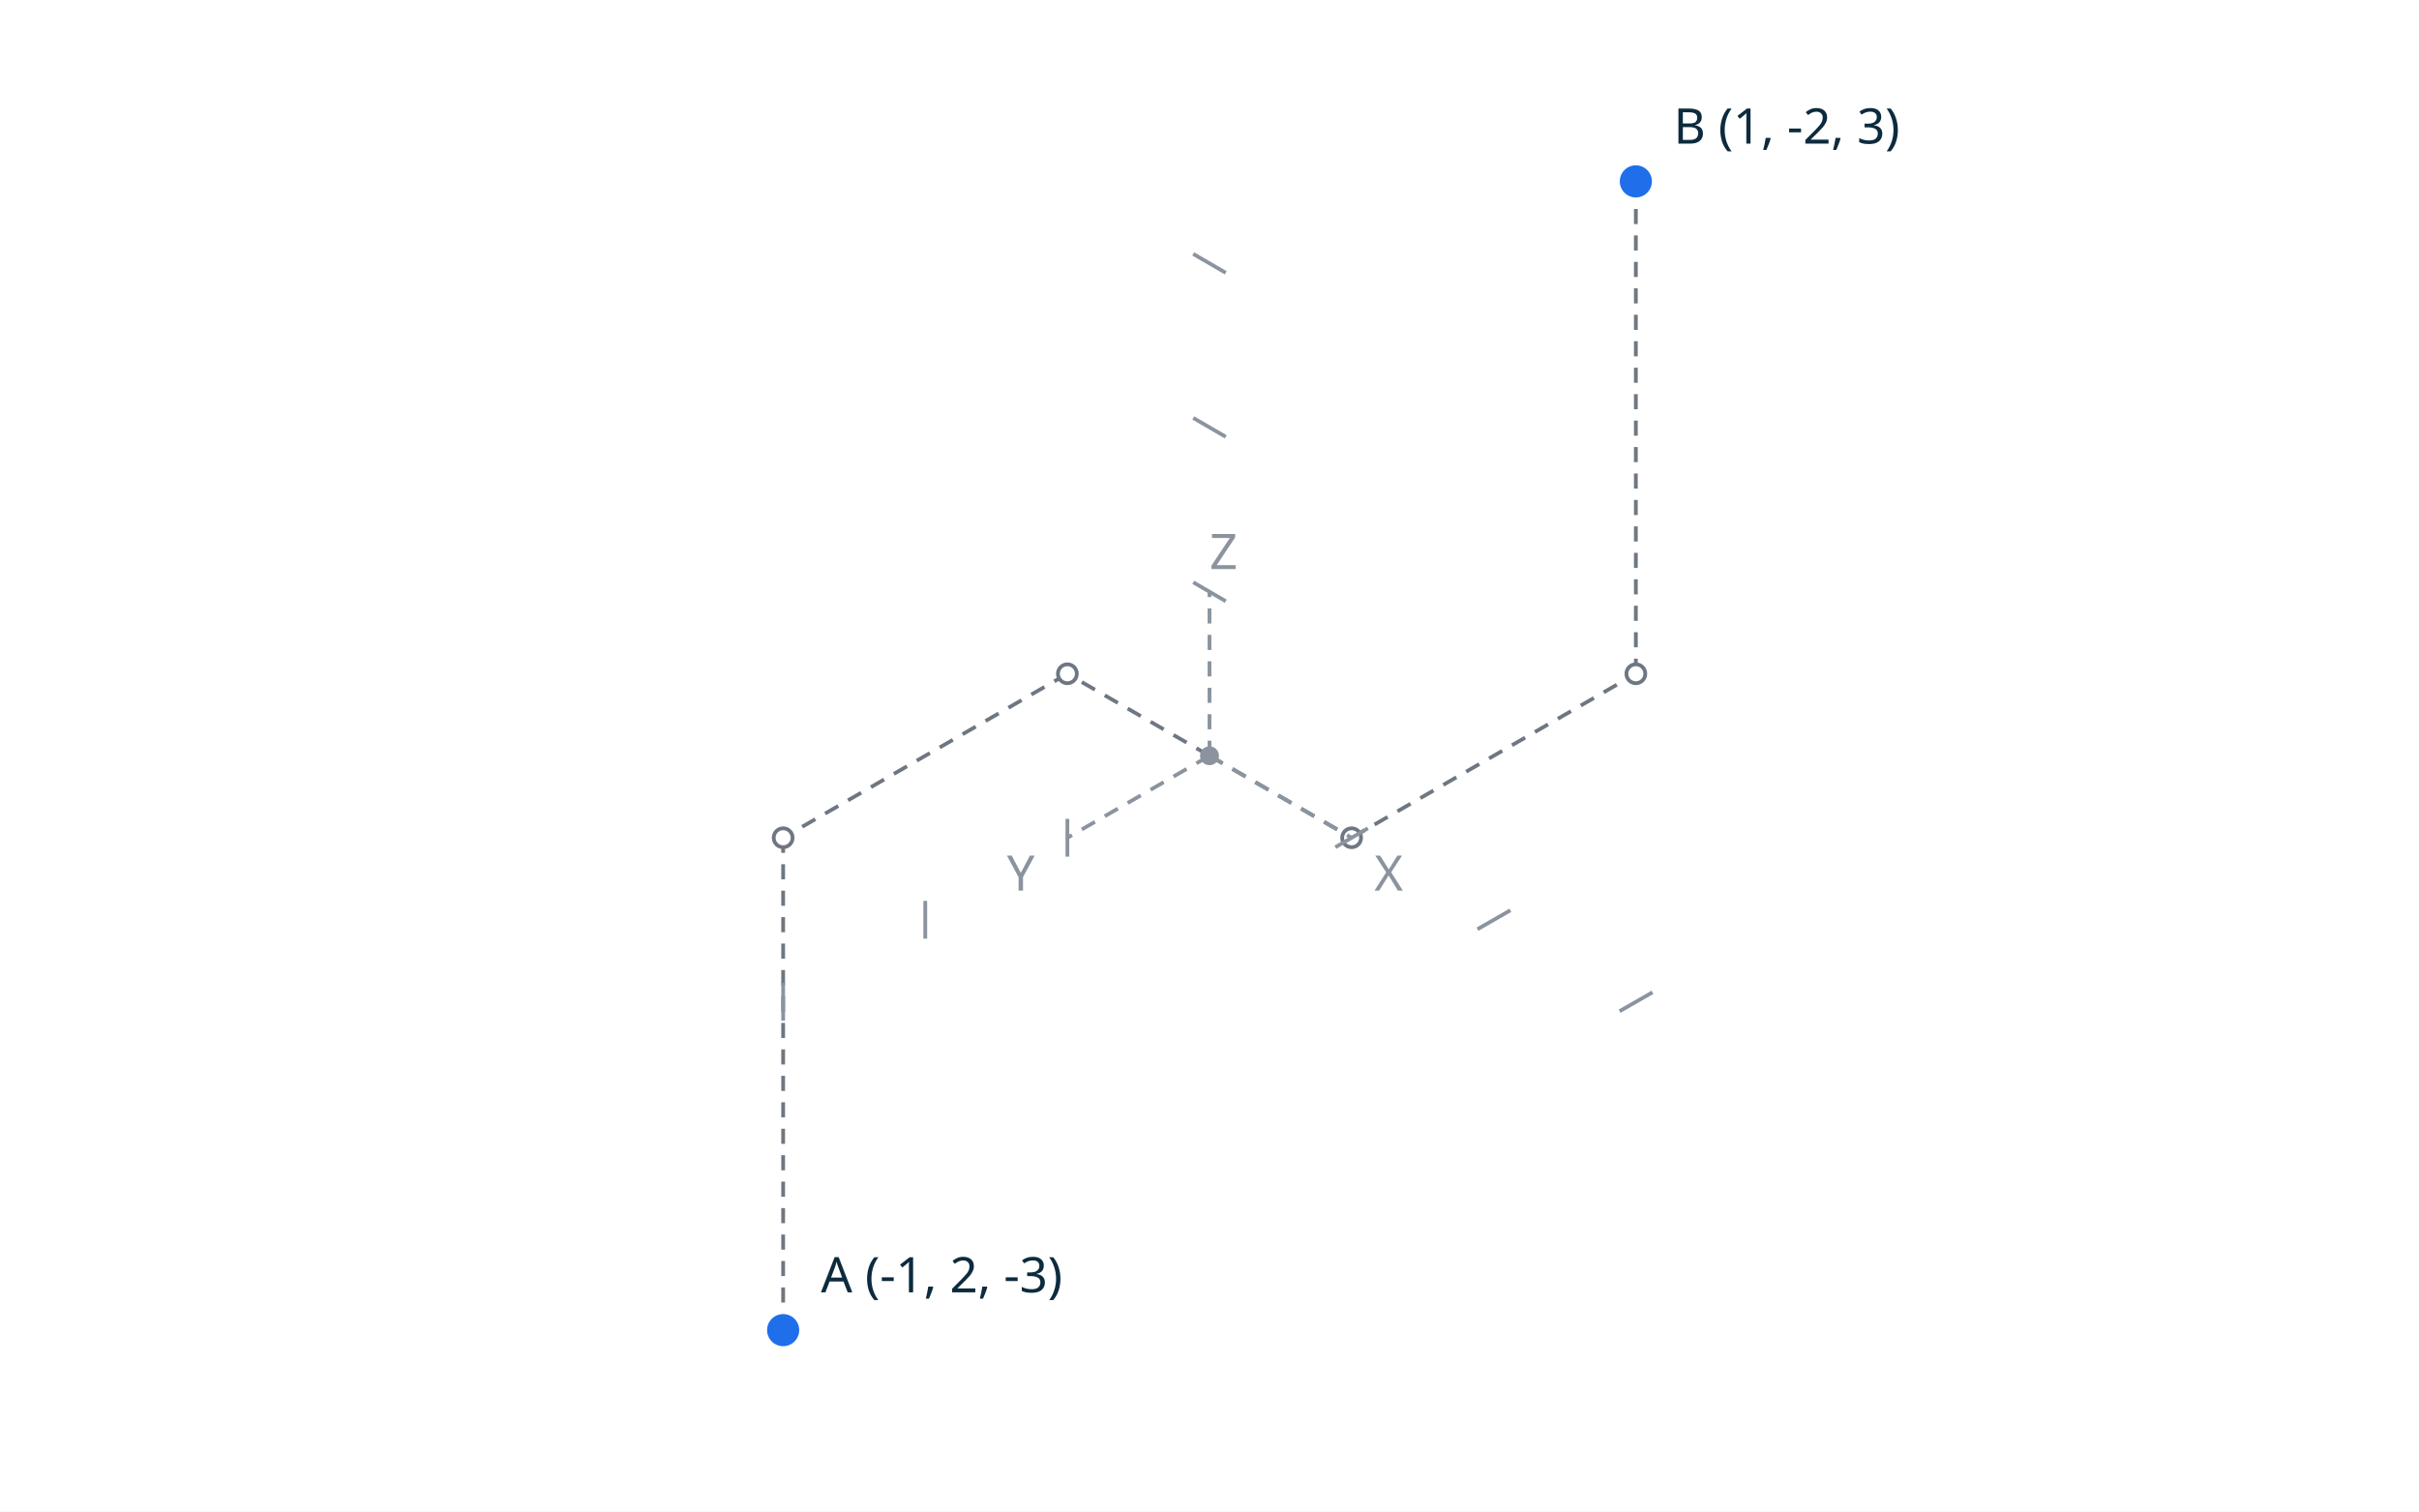
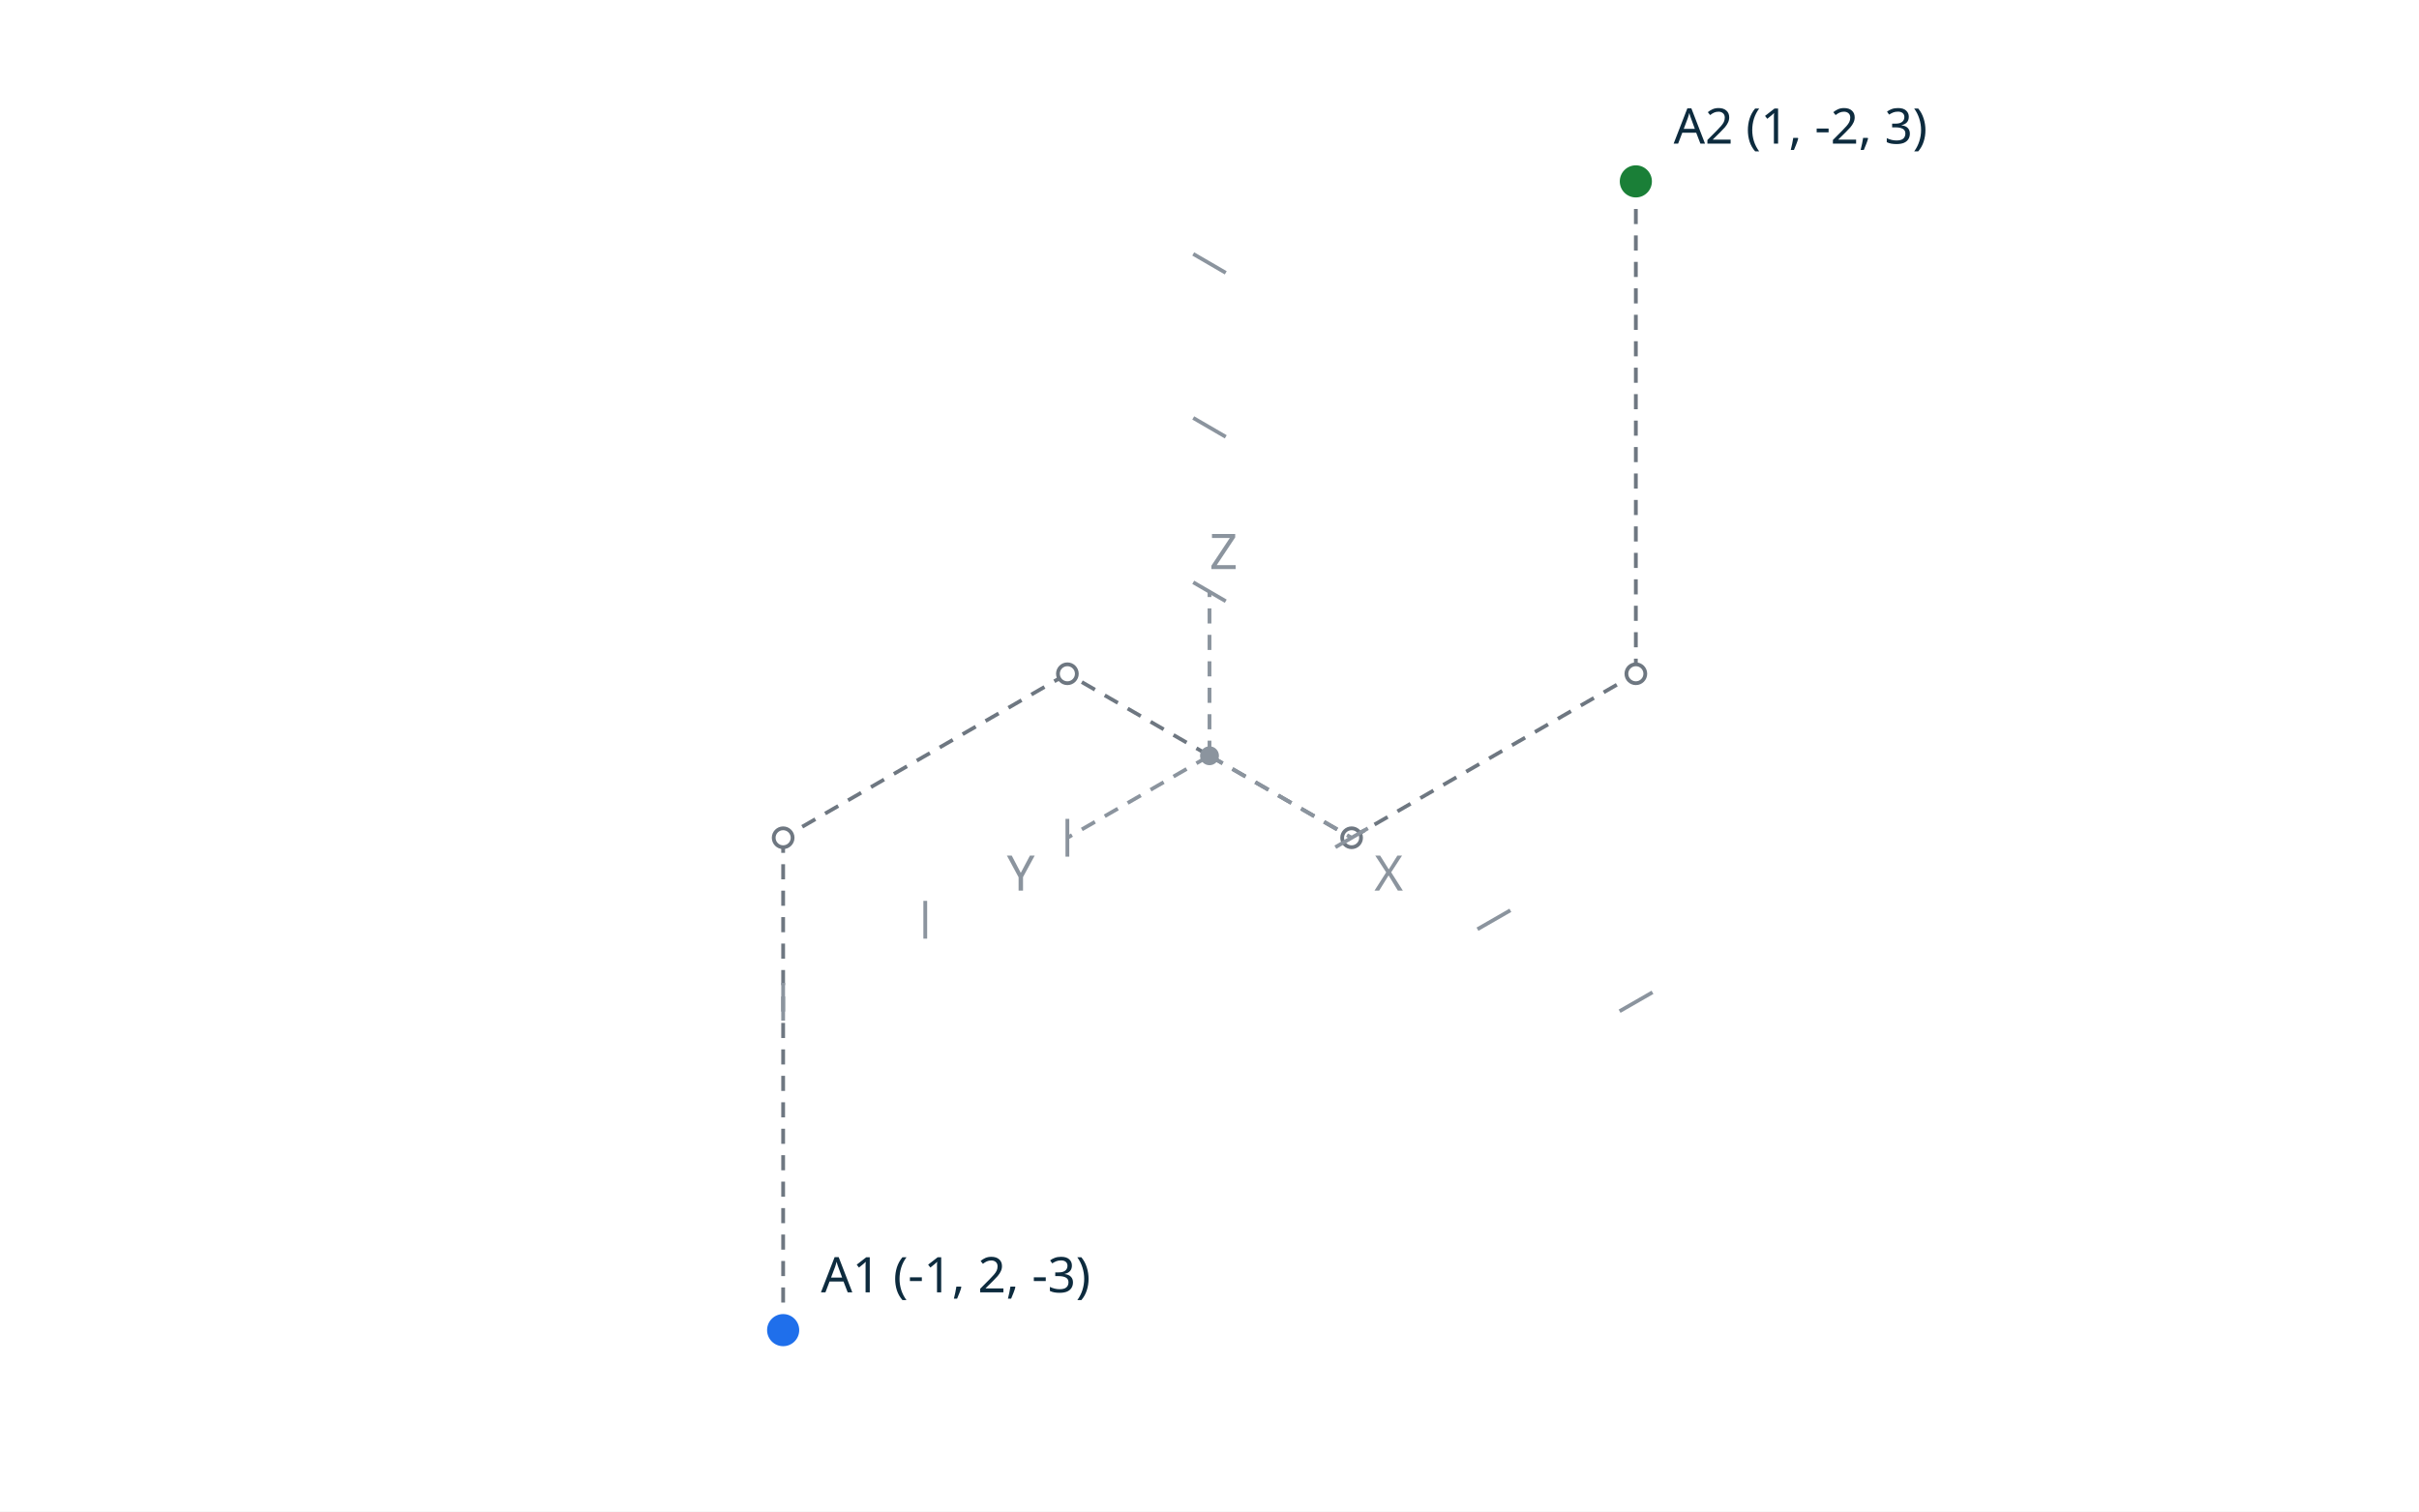
<svg xmlns="http://www.w3.org/2000/svg" viewBox="0 0 640 400" width="640" height="400">
  <rect width="640" height="400" fill="#ffffff" />
  <line x1="320.0" y1="200.0" x2="282.4" y2="178.3" stroke="#6e7781" stroke-width="1.0" stroke-dasharray="4 3" />
  <line x1="282.4" y1="178.3" x2="207.2" y2="221.7" stroke="#6e7781" stroke-width="1.0" stroke-dasharray="4 3" />
  <line x1="207.2" y1="221.7" x2="207.2" y2="352.0" stroke="#6e7781" stroke-width="1.0" stroke-dasharray="4 3" />
  <circle cx="282.4" cy="178.3" r="2.5" fill="#ffffff" stroke="#6e7781" stroke-width="1.0" />
  <circle cx="207.2" cy="221.7" r="2.5" fill="#ffffff" stroke="#6e7781" stroke-width="1.0" />
  <line x1="320.0" y1="200.0" x2="357.6" y2="221.7" stroke="#6e7781" stroke-width="1.0" stroke-dasharray="4 3" />
  <line x1="357.6" y1="221.7" x2="432.8" y2="178.3" stroke="#6e7781" stroke-width="1.0" stroke-dasharray="4 3" />
  <line x1="432.8" y1="178.3" x2="432.8" y2="48.0" stroke="#6e7781" stroke-width="1.0" stroke-dasharray="4 3" />
  <circle cx="357.6" cy="221.7" r="2.5" fill="#ffffff" stroke="#6e7781" stroke-width="1.0" />
  <circle cx="432.8" cy="178.3" r="2.5" fill="#ffffff" stroke="#6e7781" stroke-width="1.0" />
  <line x1="320.0" y1="200.0" x2="357.6" y2="221.7" stroke="#8b949e" stroke-width="1.0" stroke-dasharray="4 3" />
  <text x="363.6" y="235.7" fill="#8b949e" font-family="sans-serif" font-size="13">X</text>
  <line x1="320.0" y1="200.0" x2="282.4" y2="221.7" stroke="#8b949e" stroke-width="1.0" stroke-dasharray="4 3" />
  <text x="266.4" y="235.7" fill="#8b949e" font-family="sans-serif" font-size="13">Y</text>
  <line x1="320.0" y1="200.0" x2="320.0" y2="156.6" stroke="#8b949e" stroke-width="1.0" stroke-dasharray="4 3" />
  <text x="320.0" y="150.6" fill="#8b949e" font-family="sans-serif" font-size="13">Z</text>
  <circle cx="320.0" cy="200.0" r="2.5" fill="#8b949e" />
  <line x1="361.9" y1="219.2" x2="353.3" y2="224.2" stroke="#8b949e" stroke-width="1.0" />
  <line x1="399.6" y1="240.9" x2="390.9" y2="245.9" stroke="#8b949e" stroke-width="1.0" />
  <line x1="437.2" y1="262.6" x2="428.5" y2="267.6" stroke="#8b949e" stroke-width="1.0" />
  <line x1="282.4" y1="226.7" x2="282.4" y2="216.7" stroke="#8b949e" stroke-width="1.0" />
  <line x1="244.8" y1="248.4" x2="244.8" y2="238.4" stroke="#8b949e" stroke-width="1.0" />
  <line x1="207.2" y1="270.1" x2="207.2" y2="260.1" stroke="#8b949e" stroke-width="1.0" />
  <line x1="315.7" y1="154.1" x2="324.3" y2="159.1" stroke="#8b949e" stroke-width="1.0" />
  <line x1="315.7" y1="110.6" x2="324.3" y2="115.6" stroke="#8b949e" stroke-width="1.0" />
  <line x1="315.7" y1="67.2" x2="324.3" y2="72.2" stroke="#8b949e" stroke-width="1.0" />
  <circle cx="207.2" cy="352.0" r="5.0" fill="#1f6feb" stroke="#ffffff" stroke-width="1.5" />
-   <text x="217.2" y="342.0" fill="#0d2b3e" font-family="sans-serif" font-size="13">A (-1, 2, -3)</text>
-   <circle cx="432.8" cy="48.0" r="5.0" fill="#1f6feb" stroke="#ffffff" stroke-width="1.5" />
-   <text x="442.8" y="38.0" fill="#0d2b3e" font-family="sans-serif" font-size="13">B (1, -2, 3)</text>
+   <text x="217.2" y="342.0" fill="#0d2b3e" font-family="sans-serif" font-size="13">A1 (-1, 2, -3)</text>
+   <circle cx="432.8" cy="48.0" r="5.0" fill="#1a7f37" stroke="#ffffff" stroke-width="1.5" />
+   <text x="442.8" y="38.0" fill="#0d2b3e" font-family="sans-serif" font-size="13">A2 (1, -2, 3)</text>
  <defs>
    <marker id="arrow" markerWidth="10" markerHeight="10" refX="8" refY="3" orient="auto">
      <path d="M0,0 L8,3 L0,6 z" fill="#1a7f37" />
    </marker>
  </defs>
</svg>
